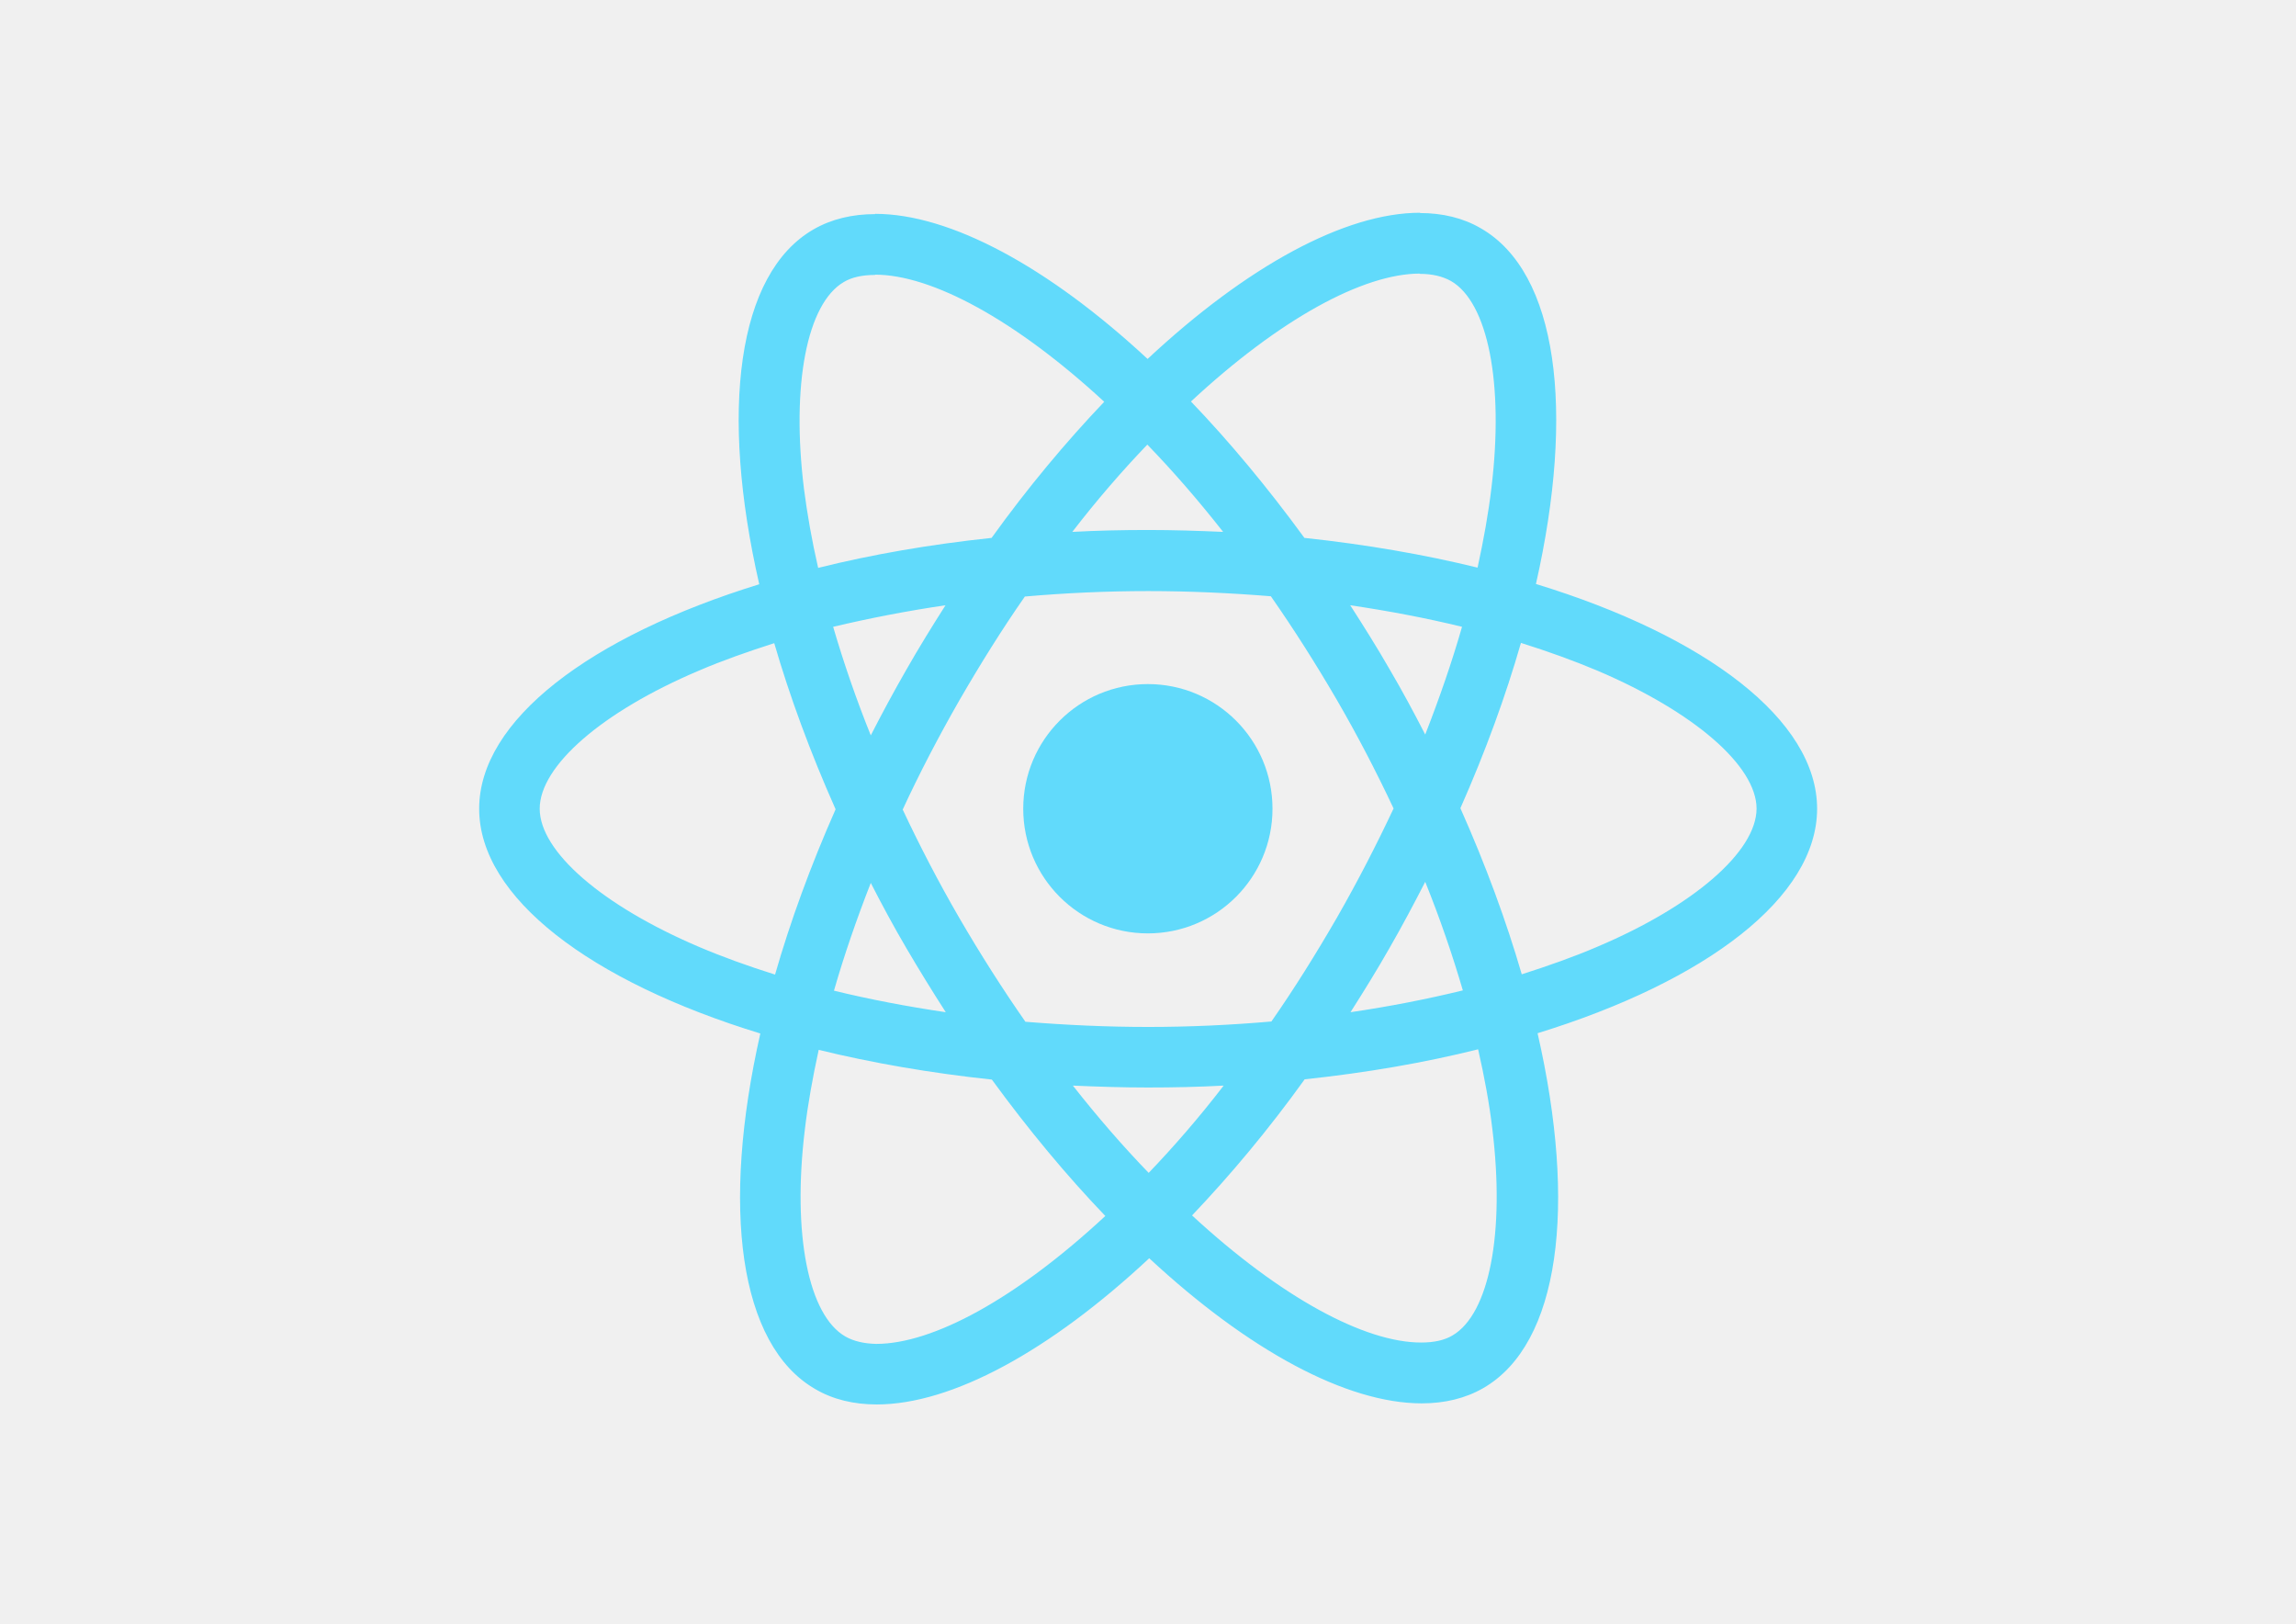
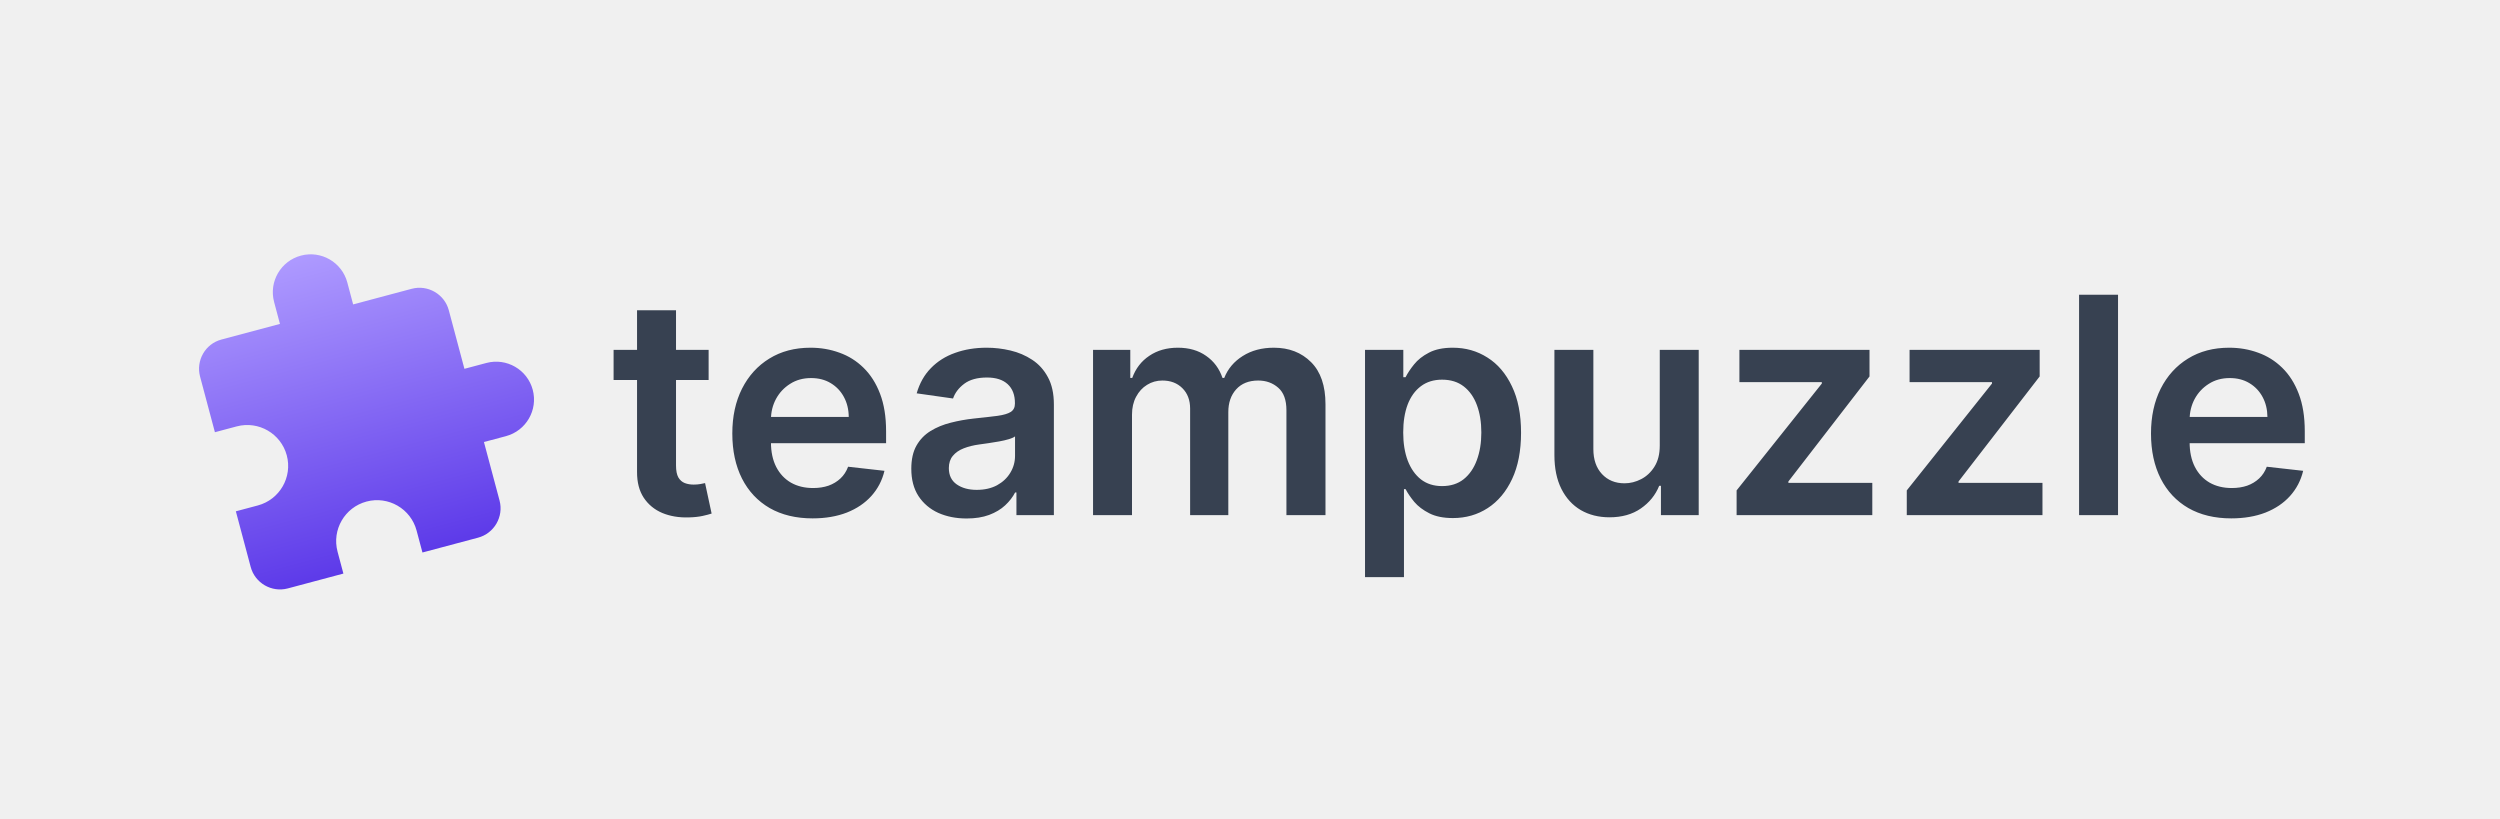
- <svg xmlns="http://www.w3.org/2000/svg" viewBox="0 0 841.9 595.3">
-   <g fill="#61DAFB">
-     <path d="M666.3 296.5c0-32.5-40.7-63.3-103.1-82.4 14.4-63.6 8-114.2-20.2-130.4-6.5-3.8-14.1-5.6-22.4-5.6v22.3c4.6 0 8.3.9 11.4 2.6 13.6 7.8 19.5 37.5 14.9 75.7-1.1 9.4-2.9 19.3-5.1 29.4-19.6-4.8-41-8.5-63.5-10.9-13.5-18.5-27.5-35.3-41.6-50 32.6-30.3 63.2-46.9 84-46.9V78c-27.5 0-63.5 19.6-99.9 53.6-36.4-33.8-72.4-53.2-99.9-53.2v22.3c20.7 0 51.4 16.5 84 46.6-14 14.7-28 31.4-41.3 49.9-22.6 2.4-44 6.1-63.6 11-2.3-10-4-19.7-5.2-29-4.7-38.2 1.1-67.9 14.6-75.8 3-1.8 6.9-2.6 11.5-2.6V78.5c-8.4 0-16 1.8-22.6 5.6-28.1 16.2-34.4 66.7-19.9 130.1-62.2 19.2-102.7 49.9-102.7 82.3 0 32.5 40.7 63.3 103.1 82.4-14.4 63.6-8 114.2 20.2 130.4 6.5 3.8 14.1 5.6 22.5 5.6 27.5 0 63.5-19.6 99.9-53.6 36.4 33.8 72.4 53.2 99.9 53.2 8.4 0 16-1.8 22.6-5.6 28.1-16.2 34.4-66.7 19.9-130.1 62-19.1 102.5-49.9 102.5-82.3zm-130.2-66.7c-3.7 12.9-8.3 26.2-13.5 39.5-4.1-8-8.4-16-13.1-24-4.6-8-9.5-15.8-14.4-23.4 14.2 2.1 27.9 4.7 41 7.9zm-45.8 106.5c-7.8 13.5-15.8 26.3-24.1 38.2-14.9 1.3-30 2-45.2 2-15.1 0-30.2-.7-45-1.9-8.3-11.9-16.4-24.6-24.2-38-7.6-13.1-14.5-26.4-20.8-39.8 6.2-13.4 13.2-26.8 20.7-39.9 7.8-13.5 15.8-26.3 24.1-38.2 14.9-1.3 30-2 45.2-2 15.1 0 30.2.7 45 1.9 8.3 11.9 16.4 24.6 24.2 38 7.6 13.1 14.5 26.4 20.8 39.8-6.3 13.4-13.2 26.8-20.7 39.9zm32.3-13c5.4 13.4 10 26.8 13.8 39.8-13.1 3.2-26.9 5.9-41.2 8 4.9-7.7 9.8-15.6 14.4-23.7 4.6-8 8.9-16.1 13-24.1zM421.2 430c-9.3-9.6-18.6-20.3-27.8-32 9 .4 18.2.7 27.5.7 9.4 0 18.7-.2 27.8-.7-9 11.7-18.3 22.4-27.5 32zm-74.4-58.9c-14.2-2.1-27.9-4.7-41-7.9 3.7-12.9 8.3-26.2 13.5-39.5 4.1 8 8.4 16 13.1 24 4.7 8 9.5 15.8 14.4 23.4zM420.7 163c9.3 9.6 18.6 20.3 27.8 32-9-.4-18.2-.7-27.5-.7-9.4 0-18.7.2-27.8.7 9-11.7 18.3-22.4 27.5-32zm-74 58.9c-4.9 7.7-9.8 15.6-14.4 23.7-4.6 8-8.9 16-13 24-5.4-13.4-10-26.8-13.8-39.8 13.1-3.1 26.9-5.8 41.2-7.9zm-90.5 125.2c-35.4-15.1-58.3-34.9-58.3-50.6 0-15.7 22.9-35.6 58.3-50.6 8.6-3.7 18-7 27.7-10.1 5.7 19.6 13.2 40 22.5 60.9-9.2 20.8-16.6 41.1-22.2 60.6-9.9-3.1-19.3-6.5-28-10.2zM310 490c-13.6-7.8-19.5-37.5-14.9-75.7 1.1-9.4 2.9-19.3 5.1-29.4 19.6 4.8 41 8.5 63.5 10.9 13.5 18.5 27.5 35.3 41.6 50-32.6 30.3-63.2 46.9-84 46.9-4.5-.1-8.3-1-11.3-2.7zm237.2-76.2c4.7 38.2-1.1 67.9-14.6 75.8-3 1.8-6.9 2.6-11.5 2.6-20.7 0-51.4-16.5-84-46.6 14-14.7 28-31.4 41.3-49.9 22.6-2.4 44-6.1 63.6-11 2.3 10.1 4.1 19.8 5.2 29.1zm38.5-66.7c-8.6 3.7-18 7-27.7 10.1-5.7-19.6-13.2-40-22.5-60.9 9.2-20.8 16.6-41.1 22.2-60.6 9.9 3.1 19.3 6.5 28.1 10.2 35.4 15.1 58.3 34.9 58.3 50.6-.1 15.7-23 35.6-58.4 50.6zM320.8 78.4z" />
-     <circle cx="420.9" cy="296.5" r="45.7" />
-     <path d="M520.5 78.1z" />
+ <svg xmlns="http://www.w3.org/2000/svg" width="165" height="54" viewBox="0 0 165 54" fill="none">
+   <g clip-path="url(#clip0_2012_282)">
+     <path d="M32.101 23.956L30.652 24.342L29.621 20.477C29.338 19.414 28.236 18.776 27.173 19.06L23.308 20.091L22.922 18.641C22.566 17.308 21.196 16.514 19.862 16.87C18.529 17.225 17.735 18.596 18.091 19.93L18.477 21.379L14.612 22.41C13.549 22.693 12.921 23.792 13.205 24.855L14.184 28.526L15.623 28.142C17.063 27.759 18.544 28.616 18.928 30.056C19.312 31.495 18.455 32.976 17.015 33.36L15.566 33.747L16.545 37.418C16.828 38.481 17.93 39.119 18.992 38.836L22.664 37.856L22.278 36.407C21.894 34.967 22.751 33.486 24.191 33.102C25.631 32.719 27.111 33.576 27.495 35.016L27.882 36.465L31.553 35.486C32.616 35.203 33.254 34.101 32.971 33.038L31.94 29.173L33.389 28.787C34.723 28.431 35.516 27.061 35.161 25.727C34.805 24.394 33.434 23.6 32.101 23.956Z" fill="url(#paint0_linear_2012_282)" />
  </g>
+   <path d="M46.769 23.091V25.079H40.497V23.091H46.769ZM42.045 20.477H44.617V30.719C44.617 31.064 44.669 31.329 44.773 31.514C44.882 31.694 45.024 31.817 45.199 31.884C45.374 31.95 45.568 31.983 45.781 31.983C45.942 31.983 46.089 31.971 46.222 31.947C46.359 31.924 46.463 31.902 46.534 31.884L46.967 33.894C46.83 33.941 46.633 33.993 46.378 34.05C46.127 34.106 45.819 34.14 45.455 34.149C44.811 34.168 44.231 34.071 43.715 33.858C43.198 33.64 42.789 33.304 42.486 32.849C42.188 32.395 42.041 31.827 42.045 31.145V20.477ZM53.631 34.213C52.537 34.213 51.593 33.986 50.797 33.531C50.007 33.072 49.398 32.423 48.972 31.585C48.546 30.742 48.333 29.75 48.333 28.609C48.333 27.487 48.546 26.502 48.972 25.655C49.403 24.803 50.004 24.14 50.776 23.666C51.548 23.188 52.454 22.949 53.496 22.949C54.168 22.949 54.803 23.058 55.4 23.276C56.001 23.489 56.531 23.82 56.99 24.27C57.454 24.72 57.819 25.293 58.084 25.989C58.349 26.68 58.482 27.504 58.482 28.46V29.249H49.54V27.516H56.017C56.013 27.023 55.906 26.585 55.698 26.202C55.489 25.813 55.198 25.508 54.824 25.285C54.455 25.063 54.024 24.952 53.532 24.952C53.006 24.952 52.544 25.079 52.147 25.335C51.749 25.586 51.439 25.918 51.216 26.329C50.998 26.737 50.887 27.184 50.883 27.672V29.185C50.883 29.819 50.998 30.364 51.23 30.818C51.462 31.268 51.787 31.614 52.203 31.855C52.62 32.092 53.108 32.21 53.666 32.21C54.041 32.21 54.379 32.158 54.682 32.054C54.985 31.945 55.248 31.787 55.471 31.578C55.693 31.37 55.861 31.112 55.975 30.804L58.375 31.074C58.224 31.708 57.935 32.262 57.509 32.736C57.087 33.205 56.548 33.569 55.89 33.83C55.231 34.085 54.479 34.213 53.631 34.213ZM63.796 34.22C63.105 34.22 62.482 34.097 61.928 33.851C61.379 33.6 60.943 33.231 60.621 32.743C60.304 32.255 60.146 31.654 60.146 30.939C60.146 30.323 60.259 29.814 60.486 29.412C60.714 29.009 61.024 28.688 61.417 28.446C61.81 28.204 62.253 28.022 62.745 27.899C63.242 27.771 63.756 27.679 64.286 27.622C64.925 27.556 65.444 27.497 65.842 27.445C66.239 27.388 66.528 27.303 66.708 27.189C66.893 27.07 66.985 26.888 66.985 26.642V26.599C66.985 26.064 66.826 25.65 66.509 25.357C66.192 25.063 65.735 24.916 65.138 24.916C64.509 24.916 64.009 25.053 63.64 25.328C63.275 25.603 63.029 25.927 62.901 26.301L60.501 25.96C60.69 25.297 61.003 24.743 61.438 24.298C61.874 23.849 62.407 23.512 63.036 23.29C63.666 23.062 64.362 22.949 65.124 22.949C65.65 22.949 66.173 23.01 66.694 23.134C67.215 23.257 67.691 23.46 68.121 23.744C68.552 24.024 68.898 24.405 69.158 24.888C69.424 25.371 69.556 25.974 69.556 26.699V34H67.085V32.501H66.999C66.843 32.804 66.623 33.089 66.339 33.354C66.059 33.614 65.707 33.825 65.281 33.986C64.859 34.142 64.364 34.22 63.796 34.22ZM64.464 32.331C64.98 32.331 65.427 32.229 65.806 32.026C66.185 31.817 66.476 31.543 66.68 31.202C66.888 30.861 66.992 30.489 66.992 30.087V28.801C66.912 28.867 66.774 28.929 66.58 28.986C66.391 29.043 66.178 29.092 65.941 29.135C65.704 29.178 65.47 29.215 65.238 29.249C65.006 29.282 64.805 29.31 64.634 29.334C64.251 29.386 63.907 29.471 63.604 29.59C63.301 29.708 63.062 29.874 62.887 30.087C62.712 30.295 62.624 30.565 62.624 30.896C62.624 31.37 62.797 31.727 63.143 31.969C63.488 32.21 63.929 32.331 64.464 32.331ZM72.141 34V23.091H74.599V24.945H74.727C74.954 24.32 75.33 23.832 75.856 23.482C76.381 23.126 77.009 22.949 77.738 22.949C78.477 22.949 79.099 23.129 79.606 23.489C80.117 23.844 80.477 24.329 80.685 24.945H80.799C81.04 24.338 81.448 23.856 82.021 23.496C82.598 23.131 83.282 22.949 84.073 22.949C85.077 22.949 85.896 23.266 86.531 23.901C87.165 24.535 87.482 25.461 87.482 26.678V34H84.904V27.075C84.904 26.398 84.724 25.903 84.364 25.591C84.004 25.274 83.564 25.115 83.043 25.115C82.423 25.115 81.938 25.309 81.587 25.697C81.242 26.081 81.069 26.581 81.069 27.196V34H78.548V26.969C78.548 26.405 78.377 25.956 78.036 25.619C77.7 25.283 77.26 25.115 76.715 25.115C76.346 25.115 76.01 25.21 75.707 25.399C75.404 25.584 75.162 25.847 74.982 26.188C74.802 26.524 74.712 26.917 74.712 27.366V34H72.141ZM90.091 38.091V23.091H92.619V24.895H92.768C92.901 24.63 93.088 24.348 93.329 24.05C93.571 23.747 93.897 23.489 94.309 23.276C94.721 23.058 95.247 22.949 95.886 22.949C96.729 22.949 97.489 23.164 98.166 23.595C98.848 24.021 99.387 24.653 99.785 25.491C100.188 26.325 100.389 27.348 100.389 28.56C100.389 29.758 100.192 30.776 99.799 31.614C99.406 32.452 98.871 33.091 98.194 33.531C97.517 33.972 96.75 34.192 95.893 34.192C95.268 34.192 94.75 34.088 94.338 33.879C93.926 33.671 93.594 33.42 93.343 33.126C93.097 32.828 92.905 32.546 92.768 32.281H92.662V38.091H90.091ZM92.612 28.546C92.612 29.251 92.711 29.869 92.91 30.399C93.114 30.93 93.405 31.344 93.784 31.642C94.167 31.936 94.631 32.082 95.176 32.082C95.744 32.082 96.22 31.931 96.603 31.628C96.987 31.32 97.276 30.901 97.47 30.371C97.669 29.836 97.768 29.227 97.768 28.546C97.768 27.868 97.671 27.267 97.477 26.741C97.283 26.216 96.994 25.804 96.61 25.506C96.227 25.207 95.749 25.058 95.176 25.058C94.626 25.058 94.16 25.203 93.777 25.491C93.393 25.78 93.102 26.185 92.903 26.706C92.709 27.227 92.612 27.84 92.612 28.546ZM109.544 29.412V23.091H112.115V34H109.622V32.061H109.508C109.262 32.672 108.857 33.171 108.294 33.56C107.735 33.948 107.046 34.142 106.227 34.142C105.512 34.142 104.88 33.983 104.331 33.666C103.786 33.344 103.36 32.878 103.052 32.267C102.744 31.651 102.591 30.908 102.591 30.037V23.091H105.162V29.639C105.162 30.331 105.351 30.88 105.73 31.287C106.109 31.694 106.606 31.898 107.221 31.898C107.6 31.898 107.967 31.805 108.322 31.621C108.677 31.436 108.968 31.162 109.196 30.797C109.428 30.428 109.544 29.966 109.544 29.412ZM114.616 34V32.367L120.241 25.314V25.222H114.801V23.091H123.388V24.845L118.033 31.777V31.869H123.572V34H114.616ZM125.847 34V32.367L131.472 25.314V25.222H126.032V23.091H134.618V24.845L129.263 31.777V31.869H134.803V34H125.847ZM139.79 19.454V34H137.219V19.454H139.79ZM147.264 34.213C146.17 34.213 145.225 33.986 144.43 33.531C143.639 33.072 143.031 32.423 142.605 31.585C142.179 30.742 141.966 29.75 141.966 28.609C141.966 27.487 142.179 26.502 142.605 25.655C143.036 24.803 143.637 24.14 144.409 23.666C145.181 23.188 146.087 22.949 147.129 22.949C147.801 22.949 148.436 23.058 149.032 23.276C149.634 23.489 150.164 23.82 150.623 24.27C151.087 24.72 151.452 25.293 151.717 25.989C151.982 26.68 152.115 27.504 152.115 28.46V29.249H143.173V27.516H149.65C149.645 27.023 149.539 26.585 149.331 26.202C149.122 25.813 148.831 25.508 148.457 25.285C148.088 25.063 147.657 24.952 147.164 24.952C146.639 24.952 146.177 25.079 145.779 25.335C145.382 25.586 145.072 25.918 144.849 26.329C144.631 26.737 144.52 27.184 144.515 27.672V29.185C144.515 29.819 144.631 30.364 144.863 30.818C145.095 31.268 145.42 31.614 145.836 31.855C146.253 32.092 146.741 32.21 147.299 32.21C147.673 32.21 148.012 32.158 148.315 32.054C148.618 31.945 148.881 31.787 149.103 31.578C149.326 31.37 149.494 31.112 149.608 30.804L152.008 31.074C151.857 31.708 151.568 32.262 151.142 32.736C150.72 33.205 150.181 33.569 149.522 33.83C148.864 34.085 148.111 34.213 147.264 34.213Z" fill="#374151" />
+   <defs>
+     <linearGradient id="paint0_linear_2012_282" x1="21.795" y1="16.355" x2="27.205" y2="36.645" gradientUnits="userSpaceOnUse">
+       <stop stop-color="#AE9AFF" />
+       <stop offset="1" stop-color="#5D3AE9" />
+     </linearGradient>
+     <clipPath id="clip0_2012_282">
+       <rect width="24" height="24" fill="white" transform="translate(12 15)" />
+     </clipPath>
+   </defs>
</svg>
